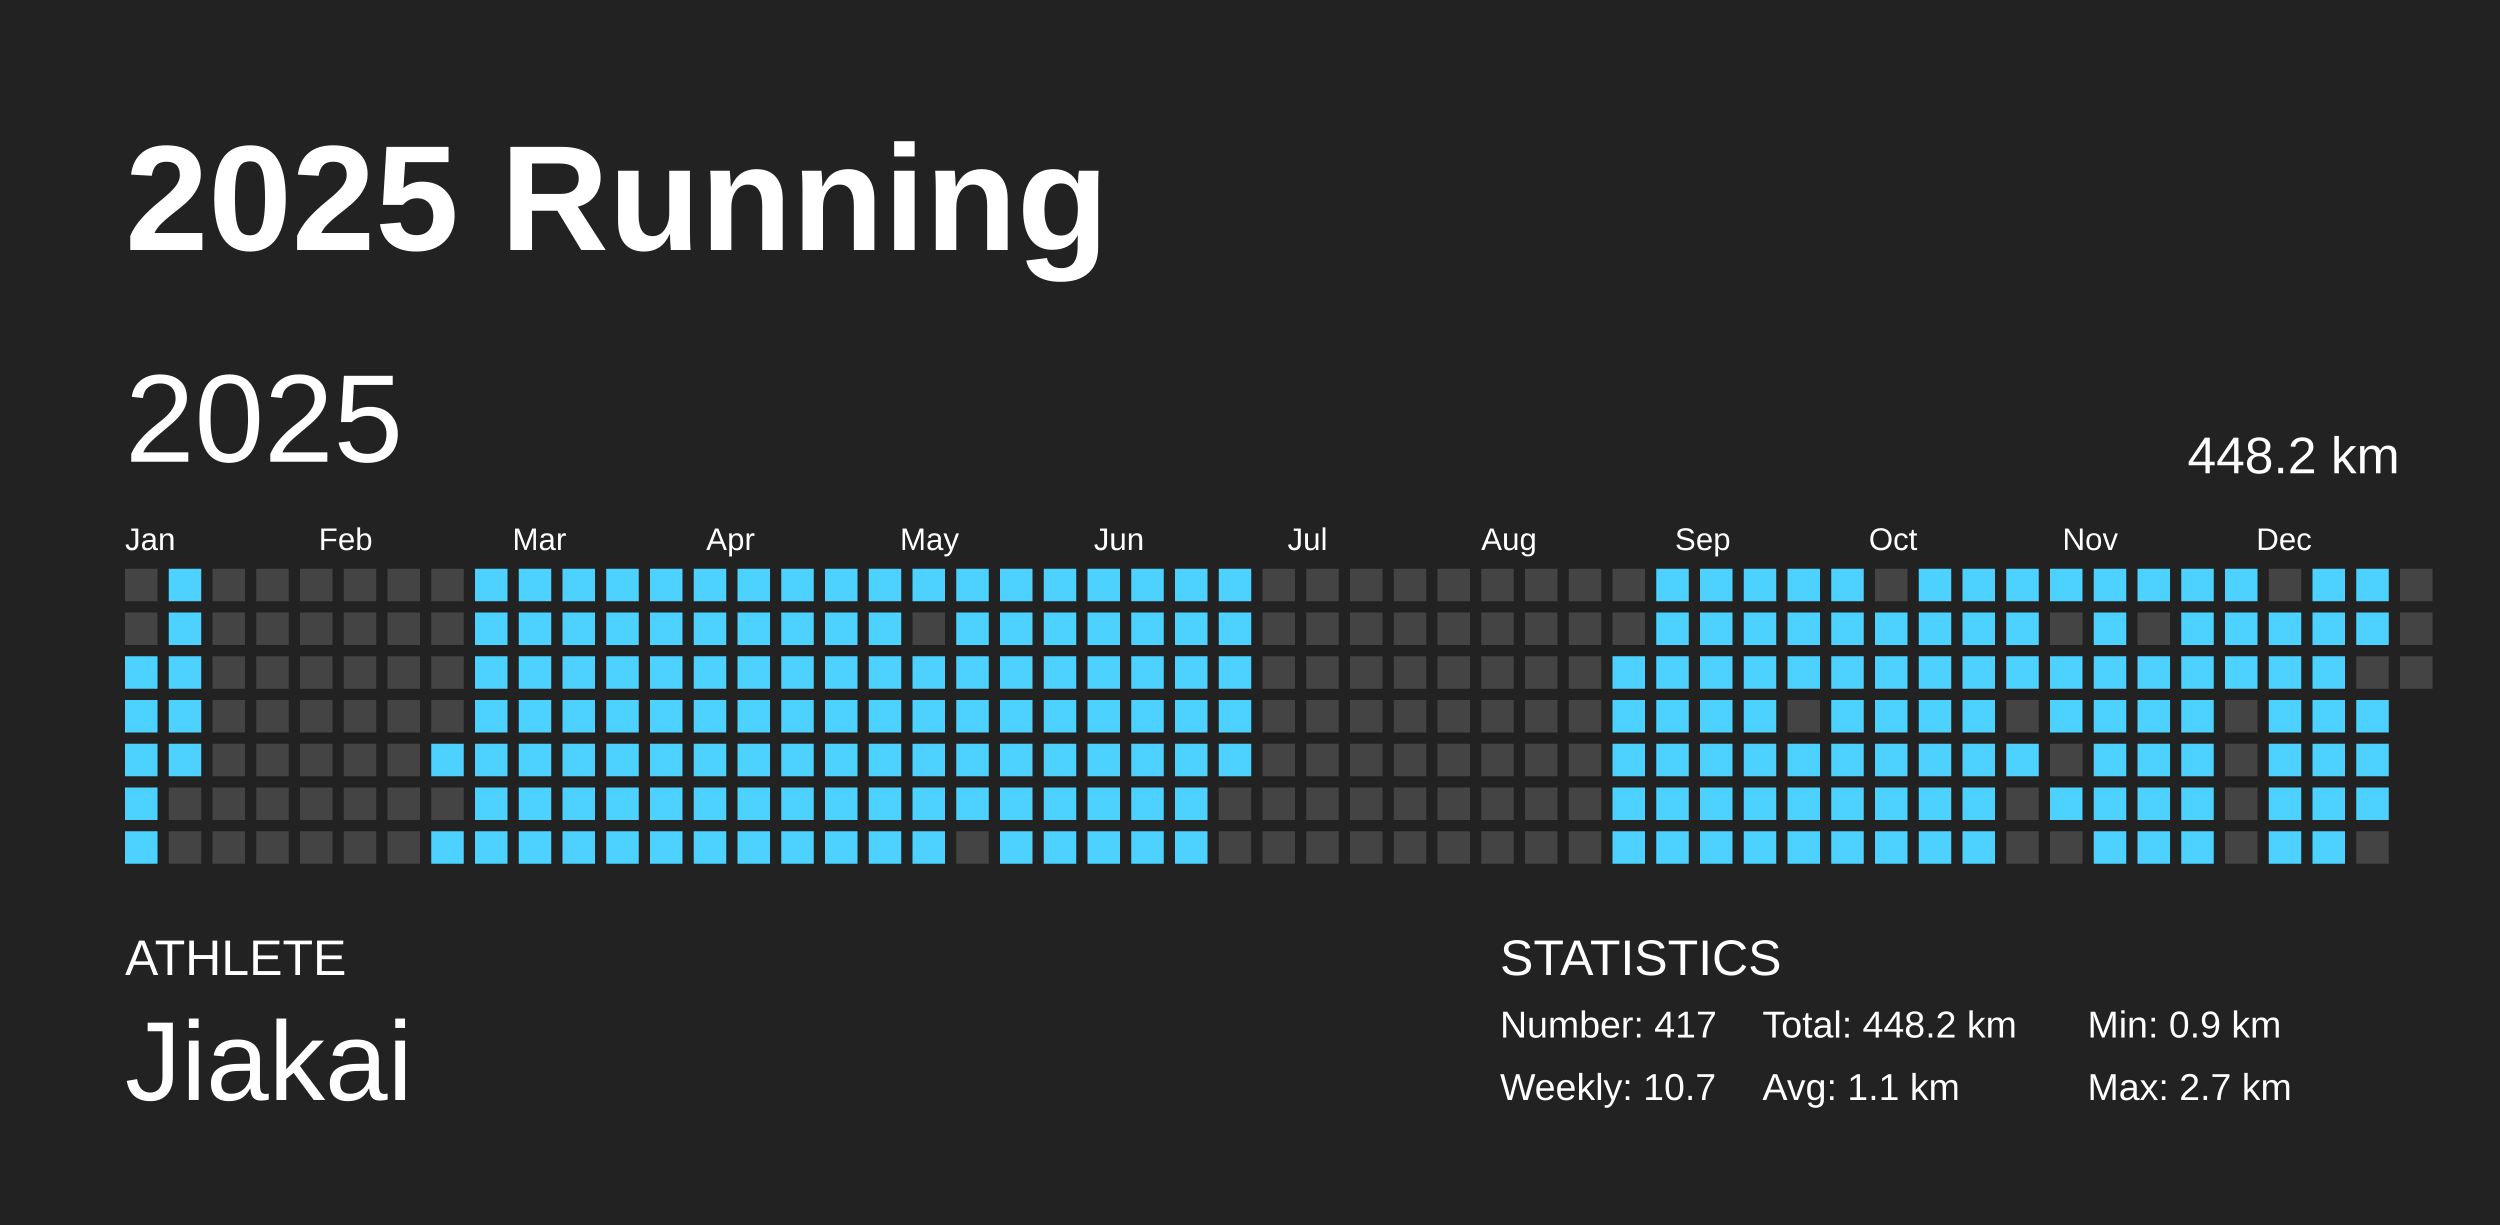
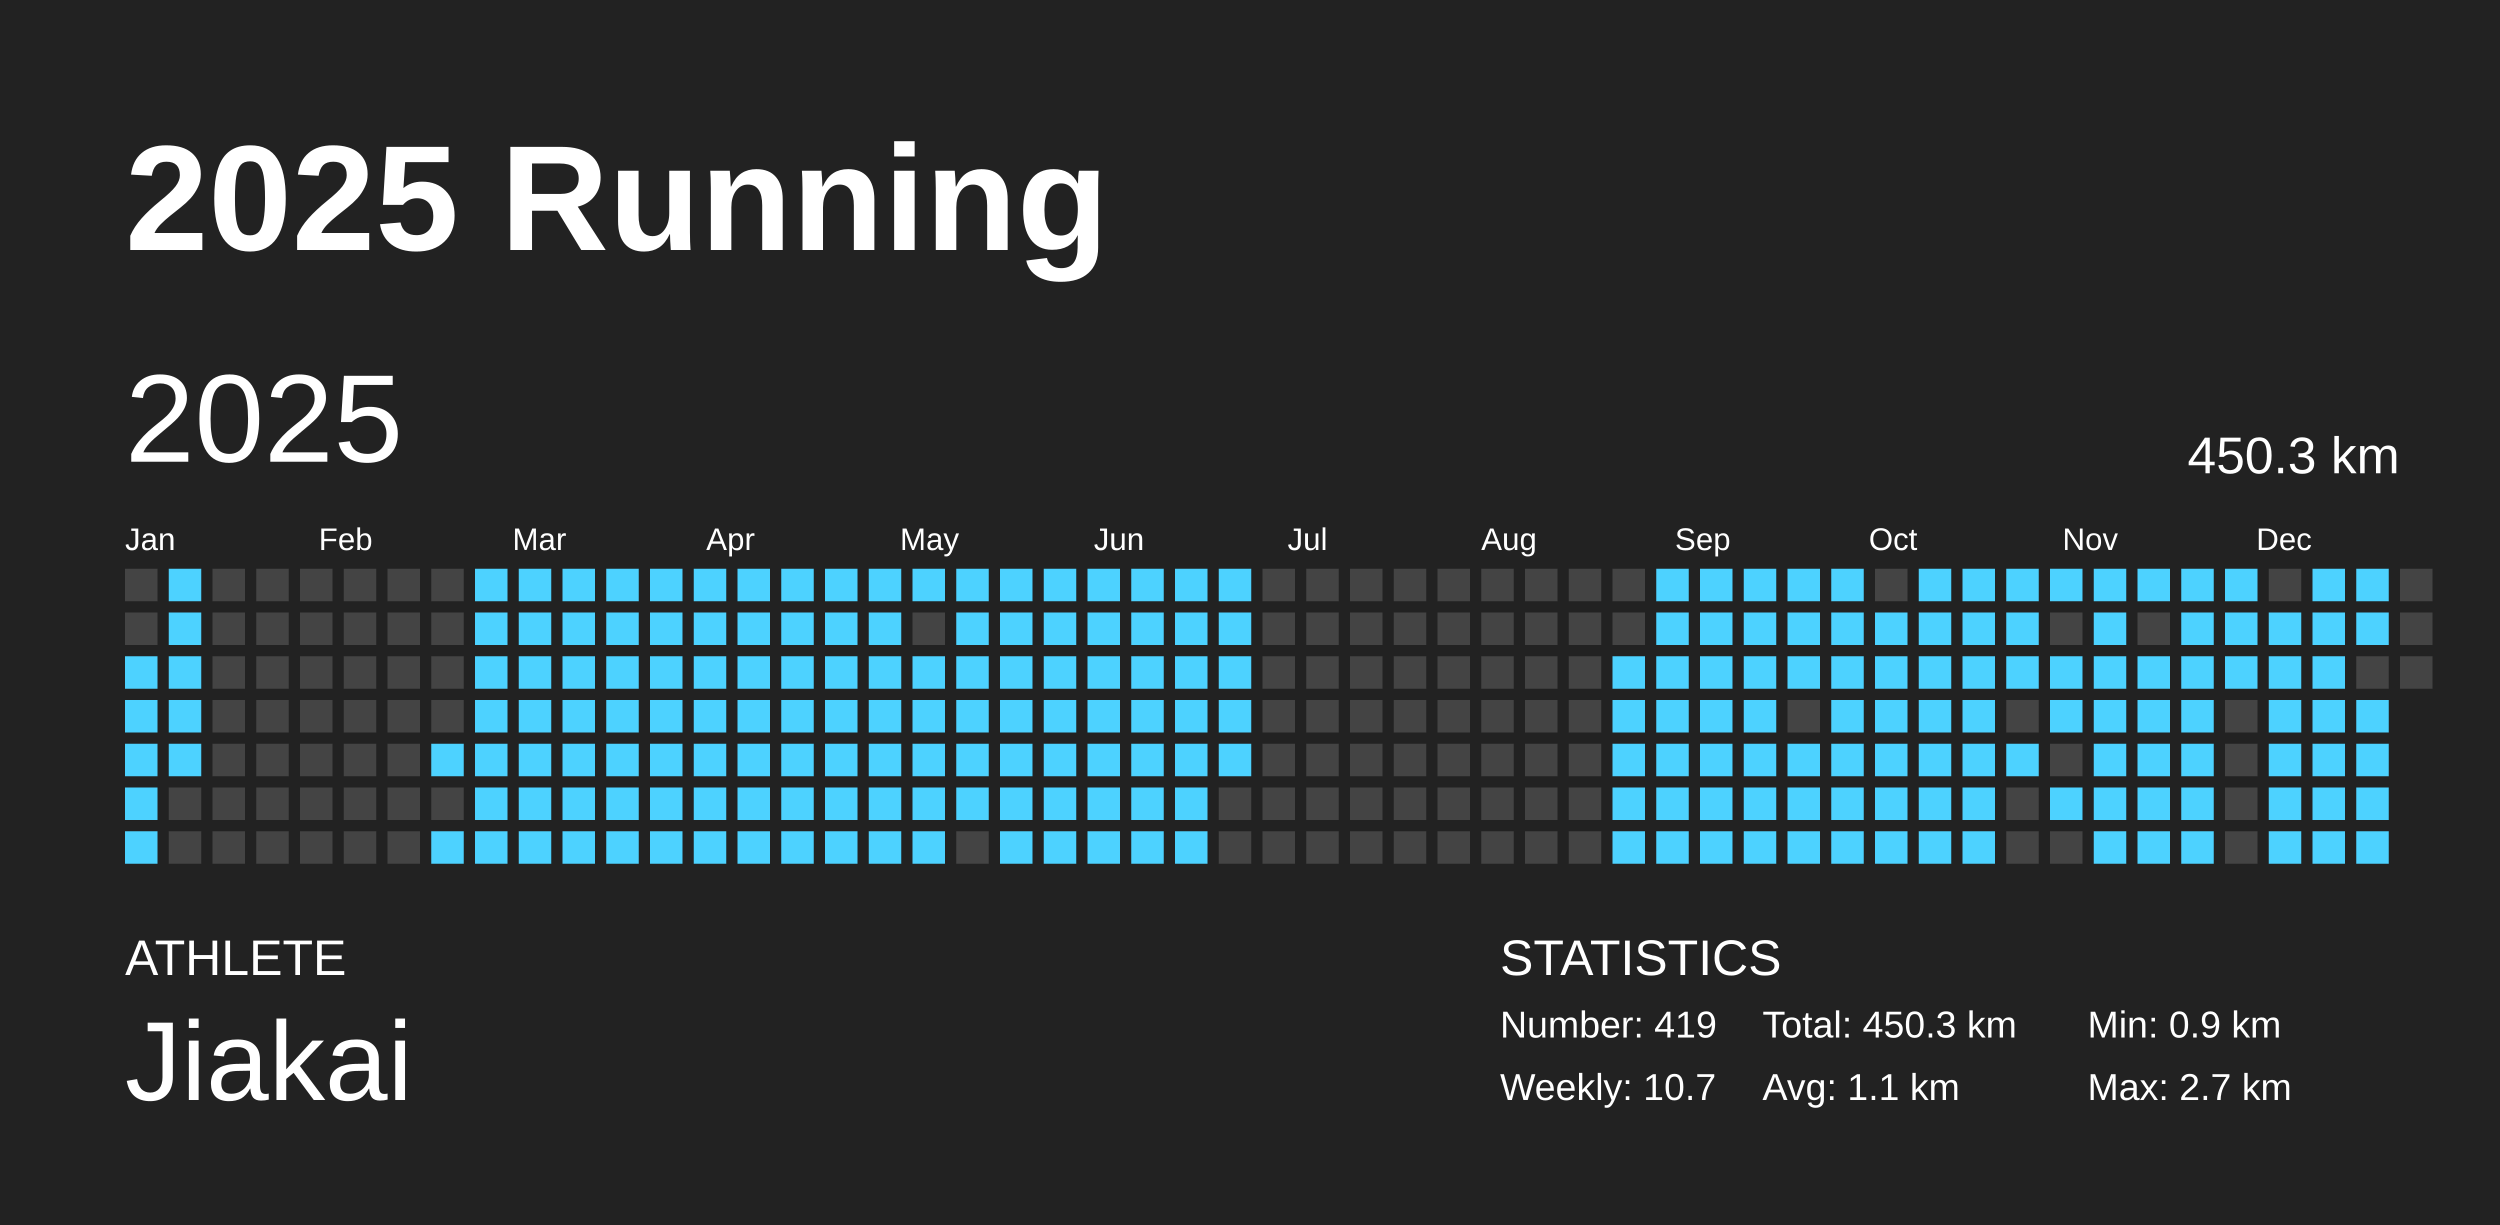
<svg xmlns="http://www.w3.org/2000/svg" baseProfile="full" height="98mm" version="1.1" viewBox="0,0,200,98" width="200mm">
  <defs />
  <rect fill="#222222" height="98" width="200" x="0" y="0" />
  <text fill="#FFFFFF" style="font-size:12px; font-family:Arial; font-weight:bold;" x="10" y="20">2025 Running</text>
  <text fill="#FFFFFF" style="font-size:4px; font-family:Arial" x="10" y="78">ATHLETE</text>
  <text fill="#FFFFFF" style="font-size:9px; font-family:Arial" x="10" y="88">Jiakai</text>
  <text fill="#FFFFFF" style="font-size:4px; font-family:Arial" x="120" y="78">STATISTICS</text>
-   <text fill="#FFFFFF" style="font-size:3px; font-family:Arial" x="120" y="83">Number: 417</text>
+   <text fill="#FFFFFF" style="font-size:3px; font-family:Arial" x="120" y="83">Number: 419</text>
  <text fill="#FFFFFF" style="font-size:3px; font-family:Arial" x="120" y="88">Weekly: 10.7</text>
-   <text fill="#FFFFFF" style="font-size:3px; font-family:Arial" x="141" y="83">Total: 448.2 km</text>
+   <text fill="#FFFFFF" style="font-size:3px; font-family:Arial" x="141" y="83">Total: 450.3 km</text>
  <text fill="#FFFFFF" style="font-size:3px; font-family:Arial" x="141" y="88">Avg: 1.1 km</text>
  <text fill="#FFFFFF" style="font-size:3px; font-family:Arial" x="167" y="83">Min: 0.9 km</text>
  <text fill="#FFFFFF" style="font-size:3px; font-family:Arial" x="167" y="88">Max: 2.7 km</text>
  <text dominant-baseline="hanging" fill="#FFFFFF" style="font-size:10.0px; font-family:Arial;" x="10" y="30">2025</text>
-   <text dominant-baseline="hanging" fill="#FFFFFF" style="font-size:4.125px; font-family:Arial;" x="175" y="35">448.2 km</text>
+   <text dominant-baseline="hanging" fill="#FFFFFF" style="font-size:4.125px; font-family:Arial;" x="175" y="35">450.3 km</text>
  <text fill="#FFFFFF" style="font-size:2.5px; font-family:Arial" x="10.0" y="44">Jan</text>
  <text fill="#FFFFFF" style="font-size:2.5px; font-family:Arial" x="25.5" y="44">Feb</text>
  <text fill="#FFFFFF" style="font-size:2.5px; font-family:Arial" x="41.0" y="44">Mar</text>
  <text fill="#FFFFFF" style="font-size:2.5px; font-family:Arial" x="56.5" y="44">Apr</text>
  <text fill="#FFFFFF" style="font-size:2.5px; font-family:Arial" x="72.0" y="44">May</text>
  <text fill="#FFFFFF" style="font-size:2.5px; font-family:Arial" x="87.5" y="44">Jun</text>
  <text fill="#FFFFFF" style="font-size:2.5px; font-family:Arial" x="103.0" y="44">Jul</text>
  <text fill="#FFFFFF" style="font-size:2.5px; font-family:Arial" x="118.5" y="44">Aug</text>
  <text fill="#FFFFFF" style="font-size:2.5px; font-family:Arial" x="134.0" y="44">Sep</text>
  <text fill="#FFFFFF" style="font-size:2.5px; font-family:Arial" x="149.5" y="44">Oct</text>
  <text fill="#FFFFFF" style="font-size:2.5px; font-family:Arial" x="165.0" y="44">Nov</text>
  <text fill="#FFFFFF" style="font-size:2.5px; font-family:Arial" x="180.5" y="44">Dec</text>
  <rect fill="#444444" height="2.6" width="2.6" x="10.0" y="45.5" />
  <rect fill="#444444" height="2.6" width="2.6" x="10.0" y="49.0" />
  <rect fill="#4dd2ff" height="2.6" width="2.6" x="10.0" y="52.5" />
  <rect fill="#4dd2ff" height="2.6" width="2.6" x="10.0" y="56.0" />
  <rect fill="#4dd2ff" height="2.6" width="2.6" x="10.0" y="59.5" />
  <rect fill="#4dd2ff" height="2.6" width="2.6" x="10.0" y="63.0" />
  <rect fill="#4dd2ff" height="2.6" width="2.6" x="10.0" y="66.5" />
  <rect fill="#4dd2ff" height="2.6" width="2.6" x="13.5" y="45.5" />
  <rect fill="#4dd2ff" height="2.6" width="2.6" x="13.5" y="49.0" />
  <rect fill="#4dd2ff" height="2.6" width="2.6" x="13.5" y="52.5" />
  <rect fill="#4dd2ff" height="2.6" width="2.6" x="13.5" y="56.0" />
  <rect fill="#4dd2ff" height="2.6" width="2.6" x="13.5" y="59.5" />
  <rect fill="#444444" height="2.6" width="2.6" x="13.5" y="63.0" />
  <rect fill="#444444" height="2.6" width="2.6" x="13.5" y="66.5" />
  <rect fill="#444444" height="2.6" width="2.6" x="17.0" y="45.5" />
  <rect fill="#444444" height="2.6" width="2.6" x="17.0" y="49.0" />
  <rect fill="#444444" height="2.6" width="2.6" x="17.0" y="52.5" />
  <rect fill="#444444" height="2.6" width="2.6" x="17.0" y="56.0" />
  <rect fill="#444444" height="2.6" width="2.6" x="17.0" y="59.5" />
  <rect fill="#444444" height="2.6" width="2.6" x="17.0" y="63.0" />
  <rect fill="#444444" height="2.6" width="2.6" x="17.0" y="66.5" />
  <rect fill="#444444" height="2.6" width="2.6" x="20.5" y="45.5" />
  <rect fill="#444444" height="2.6" width="2.6" x="20.5" y="49.0" />
  <rect fill="#444444" height="2.6" width="2.6" x="20.5" y="52.5" />
  <rect fill="#444444" height="2.6" width="2.6" x="20.5" y="56.0" />
  <rect fill="#444444" height="2.6" width="2.6" x="20.5" y="59.5" />
  <rect fill="#444444" height="2.6" width="2.6" x="20.5" y="63.0" />
  <rect fill="#444444" height="2.6" width="2.6" x="20.5" y="66.5" />
  <rect fill="#444444" height="2.6" width="2.6" x="24.0" y="45.5" />
  <rect fill="#444444" height="2.6" width="2.6" x="24.0" y="49.0" />
  <rect fill="#444444" height="2.6" width="2.6" x="24.0" y="52.5" />
  <rect fill="#444444" height="2.6" width="2.6" x="24.0" y="56.0" />
  <rect fill="#444444" height="2.6" width="2.6" x="24.0" y="59.5" />
  <rect fill="#444444" height="2.6" width="2.6" x="24.0" y="63.0" />
  <rect fill="#444444" height="2.6" width="2.6" x="24.0" y="66.5" />
  <rect fill="#444444" height="2.6" width="2.6" x="27.5" y="45.5" />
  <rect fill="#444444" height="2.6" width="2.6" x="27.5" y="49.0" />
  <rect fill="#444444" height="2.6" width="2.6" x="27.5" y="52.5" />
  <rect fill="#444444" height="2.6" width="2.6" x="27.5" y="56.0" />
  <rect fill="#444444" height="2.6" width="2.6" x="27.5" y="59.5" />
  <rect fill="#444444" height="2.6" width="2.6" x="27.5" y="63.0" />
  <rect fill="#444444" height="2.6" width="2.6" x="27.5" y="66.5" />
  <rect fill="#444444" height="2.6" width="2.6" x="31.0" y="45.5" />
  <rect fill="#444444" height="2.6" width="2.6" x="31.0" y="49.0" />
  <rect fill="#444444" height="2.6" width="2.6" x="31.0" y="52.5" />
  <rect fill="#444444" height="2.6" width="2.6" x="31.0" y="56.0" />
  <rect fill="#444444" height="2.6" width="2.6" x="31.0" y="59.5" />
  <rect fill="#444444" height="2.6" width="2.6" x="31.0" y="63.0" />
  <rect fill="#444444" height="2.6" width="2.6" x="31.0" y="66.5" />
  <rect fill="#444444" height="2.6" width="2.6" x="34.5" y="45.5" />
  <rect fill="#444444" height="2.6" width="2.6" x="34.5" y="49.0" />
  <rect fill="#444444" height="2.6" width="2.6" x="34.5" y="52.5" />
  <rect fill="#444444" height="2.6" width="2.6" x="34.5" y="56.0" />
  <rect fill="#4dd2ff" height="2.6" width="2.6" x="34.5" y="59.5" />
  <rect fill="#444444" height="2.6" width="2.6" x="34.5" y="63.0" />
  <rect fill="#4dd2ff" height="2.6" width="2.6" x="34.5" y="66.5" />
  <rect fill="#4dd2ff" height="2.6" width="2.6" x="38.0" y="45.5" />
  <rect fill="#4dd2ff" height="2.6" width="2.6" x="38.0" y="49.0" />
  <rect fill="#4dd2ff" height="2.6" width="2.6" x="38.0" y="52.5" />
  <rect fill="#4dd2ff" height="2.6" width="2.6" x="38.0" y="56.0" />
  <rect fill="#4dd2ff" height="2.6" width="2.6" x="38.0" y="59.5" />
  <rect fill="#4dd2ff" height="2.6" width="2.6" x="38.0" y="63.0" />
  <rect fill="#4dd2ff" height="2.6" width="2.6" x="38.0" y="66.5" />
  <rect fill="#4dd2ff" height="2.6" width="2.6" x="41.5" y="45.5" />
  <rect fill="#4dd2ff" height="2.6" width="2.6" x="41.5" y="49.0" />
  <rect fill="#4dd2ff" height="2.6" width="2.6" x="41.5" y="52.5" />
  <rect fill="#4dd2ff" height="2.6" width="2.6" x="41.5" y="56.0" />
  <rect fill="#4dd2ff" height="2.6" width="2.6" x="41.5" y="59.5" />
  <rect fill="#4dd2ff" height="2.6" width="2.6" x="41.5" y="63.0" />
  <rect fill="#4dd2ff" height="2.6" width="2.6" x="41.5" y="66.5" />
  <rect fill="#4dd2ff" height="2.6" width="2.6" x="45.0" y="45.5" />
  <rect fill="#4dd2ff" height="2.6" width="2.6" x="45.0" y="49.0" />
  <rect fill="#4dd2ff" height="2.6" width="2.6" x="45.0" y="52.5" />
  <rect fill="#4dd2ff" height="2.6" width="2.6" x="45.0" y="56.0" />
  <rect fill="#4dd2ff" height="2.6" width="2.6" x="45.0" y="59.5" />
  <rect fill="#4dd2ff" height="2.6" width="2.6" x="45.0" y="63.0" />
  <rect fill="#4dd2ff" height="2.6" width="2.6" x="45.0" y="66.5" />
  <rect fill="#4dd2ff" height="2.6" width="2.6" x="48.5" y="45.5" />
  <rect fill="#4dd2ff" height="2.6" width="2.6" x="48.5" y="49.0" />
  <rect fill="#4dd2ff" height="2.6" width="2.6" x="48.5" y="52.5" />
  <rect fill="#4dd2ff" height="2.6" width="2.6" x="48.5" y="56.0" />
  <rect fill="#4dd2ff" height="2.6" width="2.6" x="48.5" y="59.5" />
  <rect fill="#4dd2ff" height="2.6" width="2.6" x="48.5" y="63.0" />
  <rect fill="#4dd2ff" height="2.6" width="2.6" x="48.5" y="66.5" />
  <rect fill="#4dd2ff" height="2.6" width="2.6" x="52.0" y="45.5" />
  <rect fill="#4dd2ff" height="2.6" width="2.6" x="52.0" y="49.0" />
  <rect fill="#4dd2ff" height="2.6" width="2.6" x="52.0" y="52.5" />
  <rect fill="#4dd2ff" height="2.6" width="2.6" x="52.0" y="56.0" />
  <rect fill="#4dd2ff" height="2.6" width="2.6" x="52.0" y="59.5" />
  <rect fill="#4dd2ff" height="2.6" width="2.6" x="52.0" y="63.0" />
  <rect fill="#4dd2ff" height="2.6" width="2.6" x="52.0" y="66.5" />
  <rect fill="#4dd2ff" height="2.6" width="2.6" x="55.5" y="45.5" />
  <rect fill="#4dd2ff" height="2.6" width="2.6" x="55.5" y="49.0" />
  <rect fill="#4dd2ff" height="2.6" width="2.6" x="55.5" y="52.5" />
  <rect fill="#4dd2ff" height="2.6" width="2.6" x="55.5" y="56.0" />
  <rect fill="#4dd2ff" height="2.6" width="2.6" x="55.5" y="59.5" />
  <rect fill="#4dd2ff" height="2.6" width="2.6" x="55.5" y="63.0" />
  <rect fill="#4dd2ff" height="2.6" width="2.6" x="55.5" y="66.5" />
  <rect fill="#4dd2ff" height="2.6" width="2.6" x="59.0" y="45.5" />
  <rect fill="#4dd2ff" height="2.6" width="2.6" x="59.0" y="49.0" />
  <rect fill="#4dd2ff" height="2.6" width="2.6" x="59.0" y="52.5" />
  <rect fill="#4dd2ff" height="2.6" width="2.6" x="59.0" y="56.0" />
  <rect fill="#4dd2ff" height="2.6" width="2.6" x="59.0" y="59.5" />
  <rect fill="#4dd2ff" height="2.6" width="2.6" x="59.0" y="63.0" />
  <rect fill="#4dd2ff" height="2.6" width="2.6" x="59.0" y="66.5" />
  <rect fill="#4dd2ff" height="2.6" width="2.6" x="62.5" y="45.5" />
  <rect fill="#4dd2ff" height="2.6" width="2.6" x="62.5" y="49.0" />
  <rect fill="#4dd2ff" height="2.6" width="2.6" x="62.5" y="52.5" />
  <rect fill="#4dd2ff" height="2.6" width="2.6" x="62.5" y="56.0" />
  <rect fill="#4dd2ff" height="2.6" width="2.6" x="62.5" y="59.5" />
  <rect fill="#4dd2ff" height="2.6" width="2.6" x="62.5" y="63.0" />
  <rect fill="#4dd2ff" height="2.6" width="2.6" x="62.5" y="66.5" />
  <rect fill="#4dd2ff" height="2.6" width="2.6" x="66.0" y="45.5" />
  <rect fill="#4dd2ff" height="2.6" width="2.6" x="66.0" y="49.0" />
  <rect fill="#4dd2ff" height="2.6" width="2.6" x="66.0" y="52.5" />
  <rect fill="#4dd2ff" height="2.6" width="2.6" x="66.0" y="56.0" />
  <rect fill="#4dd2ff" height="2.6" width="2.6" x="66.0" y="59.5" />
  <rect fill="#4dd2ff" height="2.6" width="2.6" x="66.0" y="63.0" />
  <rect fill="#4dd2ff" height="2.6" width="2.6" x="66.0" y="66.5" />
  <rect fill="#4dd2ff" height="2.6" width="2.6" x="69.5" y="45.5" />
  <rect fill="#4dd2ff" height="2.6" width="2.6" x="69.5" y="49.0" />
  <rect fill="#4dd2ff" height="2.6" width="2.6" x="69.5" y="52.5" />
  <rect fill="#4dd2ff" height="2.6" width="2.6" x="69.5" y="56.0" />
  <rect fill="#4dd2ff" height="2.6" width="2.6" x="69.5" y="59.5" />
  <rect fill="#4dd2ff" height="2.6" width="2.6" x="69.5" y="63.0" />
  <rect fill="#4dd2ff" height="2.6" width="2.6" x="69.5" y="66.5" />
  <rect fill="#4dd2ff" height="2.6" width="2.6" x="73.0" y="45.5" />
  <rect fill="#444444" height="2.6" width="2.6" x="73.0" y="49.0" />
  <rect fill="#4dd2ff" height="2.6" width="2.6" x="73.0" y="52.5" />
  <rect fill="#4dd2ff" height="2.6" width="2.6" x="73.0" y="56.0" />
  <rect fill="#4dd2ff" height="2.6" width="2.6" x="73.0" y="59.5" />
  <rect fill="#4dd2ff" height="2.6" width="2.6" x="73.0" y="63.0" />
  <rect fill="#4dd2ff" height="2.6" width="2.6" x="73.0" y="66.5" />
  <rect fill="#4dd2ff" height="2.6" width="2.6" x="76.5" y="45.5" />
  <rect fill="#4dd2ff" height="2.6" width="2.6" x="76.5" y="49.0" />
  <rect fill="#4dd2ff" height="2.6" width="2.6" x="76.5" y="52.5" />
  <rect fill="#4dd2ff" height="2.6" width="2.6" x="76.5" y="56.0" />
  <rect fill="#4dd2ff" height="2.6" width="2.6" x="76.5" y="59.5" />
  <rect fill="#4dd2ff" height="2.6" width="2.6" x="76.5" y="63.0" />
  <rect fill="#444444" height="2.6" width="2.6" x="76.5" y="66.5" />
  <rect fill="#4dd2ff" height="2.6" width="2.6" x="80.0" y="45.5" />
  <rect fill="#4dd2ff" height="2.6" width="2.6" x="80.0" y="49.0" />
  <rect fill="#4dd2ff" height="2.6" width="2.6" x="80.0" y="52.5" />
  <rect fill="#4dd2ff" height="2.6" width="2.6" x="80.0" y="56.0" />
  <rect fill="#4dd2ff" height="2.6" width="2.6" x="80.0" y="59.5" />
  <rect fill="#4dd2ff" height="2.6" width="2.6" x="80.0" y="63.0" />
  <rect fill="#4dd2ff" height="2.6" width="2.6" x="80.0" y="66.5" />
  <rect fill="#4dd2ff" height="2.6" width="2.6" x="83.5" y="45.5" />
  <rect fill="#4dd2ff" height="2.6" width="2.6" x="83.5" y="49.0" />
  <rect fill="#4dd2ff" height="2.6" width="2.6" x="83.5" y="52.5" />
  <rect fill="#4dd2ff" height="2.6" width="2.6" x="83.5" y="56.0" />
  <rect fill="#4dd2ff" height="2.6" width="2.6" x="83.5" y="59.5" />
  <rect fill="#4dd2ff" height="2.6" width="2.6" x="83.5" y="63.0" />
  <rect fill="#4dd2ff" height="2.6" width="2.6" x="83.5" y="66.5" />
  <rect fill="#4dd2ff" height="2.6" width="2.6" x="87.0" y="45.5" />
  <rect fill="#4dd2ff" height="2.6" width="2.6" x="87.0" y="49.0" />
  <rect fill="#4dd2ff" height="2.6" width="2.6" x="87.0" y="52.5" />
  <rect fill="#4dd2ff" height="2.6" width="2.6" x="87.0" y="56.0" />
  <rect fill="#4dd2ff" height="2.6" width="2.6" x="87.0" y="59.5" />
  <rect fill="#4dd2ff" height="2.6" width="2.6" x="87.0" y="63.0" />
  <rect fill="#4dd2ff" height="2.6" width="2.6" x="87.0" y="66.5" />
  <rect fill="#4dd2ff" height="2.6" width="2.6" x="90.5" y="45.5" />
  <rect fill="#4dd2ff" height="2.6" width="2.6" x="90.5" y="49.0" />
  <rect fill="#4dd2ff" height="2.6" width="2.6" x="90.5" y="52.5" />
  <rect fill="#4dd2ff" height="2.6" width="2.6" x="90.5" y="56.0" />
  <rect fill="#4dd2ff" height="2.6" width="2.6" x="90.5" y="59.5" />
  <rect fill="#4dd2ff" height="2.6" width="2.6" x="90.5" y="63.0" />
  <rect fill="#4dd2ff" height="2.6" width="2.6" x="90.5" y="66.5" />
  <rect fill="#4dd2ff" height="2.6" width="2.6" x="94.0" y="45.5" />
  <rect fill="#4dd2ff" height="2.6" width="2.6" x="94.0" y="49.0" />
  <rect fill="#4dd2ff" height="2.6" width="2.6" x="94.0" y="52.5" />
  <rect fill="#4dd2ff" height="2.6" width="2.6" x="94.0" y="56.0" />
  <rect fill="#4dd2ff" height="2.6" width="2.6" x="94.0" y="59.5" />
  <rect fill="#4dd2ff" height="2.6" width="2.6" x="94.0" y="63.0" />
  <rect fill="#4dd2ff" height="2.6" width="2.6" x="94.0" y="66.5" />
  <rect fill="#4dd2ff" height="2.6" width="2.6" x="97.5" y="45.5" />
  <rect fill="#4dd2ff" height="2.6" width="2.6" x="97.5" y="49.0" />
  <rect fill="#4dd2ff" height="2.6" width="2.6" x="97.5" y="52.5" />
  <rect fill="#4dd2ff" height="2.6" width="2.6" x="97.5" y="56.0" />
  <rect fill="#4dd2ff" height="2.6" width="2.6" x="97.5" y="59.5" />
  <rect fill="#444444" height="2.6" width="2.6" x="97.5" y="63.0" />
  <rect fill="#444444" height="2.6" width="2.6" x="97.5" y="66.5" />
  <rect fill="#444444" height="2.6" width="2.6" x="101.0" y="45.5" />
  <rect fill="#444444" height="2.6" width="2.6" x="101.0" y="49.0" />
  <rect fill="#444444" height="2.6" width="2.6" x="101.0" y="52.5" />
  <rect fill="#444444" height="2.6" width="2.6" x="101.0" y="56.0" />
  <rect fill="#444444" height="2.6" width="2.6" x="101.0" y="59.5" />
  <rect fill="#444444" height="2.6" width="2.6" x="101.0" y="63.0" />
  <rect fill="#444444" height="2.6" width="2.6" x="101.0" y="66.5" />
  <rect fill="#444444" height="2.6" width="2.6" x="104.5" y="45.5" />
  <rect fill="#444444" height="2.6" width="2.6" x="104.5" y="49.0" />
  <rect fill="#444444" height="2.6" width="2.6" x="104.5" y="52.5" />
  <rect fill="#444444" height="2.6" width="2.6" x="104.5" y="56.0" />
  <rect fill="#444444" height="2.6" width="2.6" x="104.5" y="59.5" />
  <rect fill="#444444" height="2.6" width="2.6" x="104.5" y="63.0" />
  <rect fill="#444444" height="2.6" width="2.6" x="104.5" y="66.5" />
  <rect fill="#444444" height="2.6" width="2.6" x="108.0" y="45.5" />
  <rect fill="#444444" height="2.6" width="2.6" x="108.0" y="49.0" />
  <rect fill="#444444" height="2.6" width="2.6" x="108.0" y="52.5" />
  <rect fill="#444444" height="2.6" width="2.6" x="108.0" y="56.0" />
  <rect fill="#444444" height="2.6" width="2.6" x="108.0" y="59.5" />
  <rect fill="#444444" height="2.6" width="2.6" x="108.0" y="63.0" />
  <rect fill="#444444" height="2.6" width="2.6" x="108.0" y="66.5" />
  <rect fill="#444444" height="2.6" width="2.6" x="111.5" y="45.5" />
  <rect fill="#444444" height="2.6" width="2.6" x="111.5" y="49.0" />
  <rect fill="#444444" height="2.6" width="2.6" x="111.5" y="52.5" />
  <rect fill="#444444" height="2.6" width="2.6" x="111.5" y="56.0" />
  <rect fill="#444444" height="2.6" width="2.6" x="111.5" y="59.5" />
  <rect fill="#444444" height="2.6" width="2.6" x="111.5" y="63.0" />
  <rect fill="#444444" height="2.6" width="2.6" x="111.5" y="66.5" />
  <rect fill="#444444" height="2.6" width="2.6" x="115.0" y="45.5" />
  <rect fill="#444444" height="2.6" width="2.6" x="115.0" y="49.0" />
  <rect fill="#444444" height="2.6" width="2.6" x="115.0" y="52.5" />
  <rect fill="#444444" height="2.6" width="2.6" x="115.0" y="56.0" />
  <rect fill="#444444" height="2.6" width="2.6" x="115.0" y="59.5" />
  <rect fill="#444444" height="2.6" width="2.6" x="115.0" y="63.0" />
  <rect fill="#444444" height="2.6" width="2.6" x="115.0" y="66.5" />
  <rect fill="#444444" height="2.6" width="2.6" x="118.5" y="45.5" />
  <rect fill="#444444" height="2.6" width="2.6" x="118.5" y="49.0" />
  <rect fill="#444444" height="2.6" width="2.6" x="118.5" y="52.5" />
  <rect fill="#444444" height="2.6" width="2.6" x="118.5" y="56.0" />
  <rect fill="#444444" height="2.6" width="2.6" x="118.5" y="59.5" />
  <rect fill="#444444" height="2.6" width="2.6" x="118.5" y="63.0" />
  <rect fill="#444444" height="2.6" width="2.6" x="118.5" y="66.5" />
  <rect fill="#444444" height="2.6" width="2.6" x="122.0" y="45.5" />
  <rect fill="#444444" height="2.6" width="2.6" x="122.0" y="49.0" />
  <rect fill="#444444" height="2.6" width="2.6" x="122.0" y="52.5" />
  <rect fill="#444444" height="2.6" width="2.6" x="122.0" y="56.0" />
  <rect fill="#444444" height="2.6" width="2.6" x="122.0" y="59.5" />
  <rect fill="#444444" height="2.6" width="2.6" x="122.0" y="63.0" />
  <rect fill="#444444" height="2.6" width="2.6" x="122.0" y="66.5" />
  <rect fill="#444444" height="2.6" width="2.6" x="125.5" y="45.5" />
  <rect fill="#444444" height="2.6" width="2.6" x="125.5" y="49.0" />
  <rect fill="#444444" height="2.6" width="2.6" x="125.5" y="52.5" />
  <rect fill="#444444" height="2.6" width="2.6" x="125.5" y="56.0" />
  <rect fill="#444444" height="2.6" width="2.6" x="125.5" y="59.5" />
  <rect fill="#444444" height="2.6" width="2.6" x="125.5" y="63.0" />
  <rect fill="#444444" height="2.6" width="2.6" x="125.5" y="66.5" />
  <rect fill="#444444" height="2.6" width="2.6" x="129.0" y="45.5" />
  <rect fill="#444444" height="2.6" width="2.6" x="129.0" y="49.0" />
  <rect fill="#4dd2ff" height="2.6" width="2.6" x="129.0" y="52.5" />
  <rect fill="#4dd2ff" height="2.6" width="2.6" x="129.0" y="56.0" />
  <rect fill="#4dd2ff" height="2.6" width="2.6" x="129.0" y="59.5" />
  <rect fill="#4dd2ff" height="2.6" width="2.6" x="129.0" y="63.0" />
  <rect fill="#4dd2ff" height="2.6" width="2.6" x="129.0" y="66.5" />
  <rect fill="#4dd2ff" height="2.6" width="2.6" x="132.5" y="45.5" />
  <rect fill="#4dd2ff" height="2.6" width="2.6" x="132.5" y="49.0" />
  <rect fill="#4dd2ff" height="2.6" width="2.6" x="132.5" y="52.5" />
  <rect fill="#4dd2ff" height="2.6" width="2.6" x="132.5" y="56.0" />
  <rect fill="#4dd2ff" height="2.6" width="2.6" x="132.5" y="59.5" />
  <rect fill="#4dd2ff" height="2.6" width="2.6" x="132.5" y="63.0" />
  <rect fill="#4dd2ff" height="2.6" width="2.6" x="132.5" y="66.5" />
  <rect fill="#4dd2ff" height="2.6" width="2.6" x="136.0" y="45.5" />
  <rect fill="#4dd2ff" height="2.6" width="2.6" x="136.0" y="49.0" />
  <rect fill="#4dd2ff" height="2.6" width="2.6" x="136.0" y="52.5" />
  <rect fill="#4dd2ff" height="2.6" width="2.6" x="136.0" y="56.0" />
  <rect fill="#4dd2ff" height="2.6" width="2.6" x="136.0" y="59.5" />
  <rect fill="#4dd2ff" height="2.6" width="2.6" x="136.0" y="63.0" />
  <rect fill="#4dd2ff" height="2.6" width="2.6" x="136.0" y="66.5" />
  <rect fill="#4dd2ff" height="2.6" width="2.6" x="139.5" y="45.5" />
  <rect fill="#4dd2ff" height="2.6" width="2.6" x="139.5" y="49.0" />
  <rect fill="#4dd2ff" height="2.6" width="2.6" x="139.5" y="52.5" />
  <rect fill="#4dd2ff" height="2.6" width="2.6" x="139.5" y="56.0" />
  <rect fill="#4dd2ff" height="2.6" width="2.6" x="139.5" y="59.5" />
  <rect fill="#4dd2ff" height="2.6" width="2.6" x="139.5" y="63.0" />
  <rect fill="#4dd2ff" height="2.6" width="2.6" x="139.5" y="66.5" />
  <rect fill="#4dd2ff" height="2.6" width="2.6" x="143.0" y="45.5" />
  <rect fill="#4dd2ff" height="2.6" width="2.6" x="143.0" y="49.0" />
  <rect fill="#4dd2ff" height="2.6" width="2.6" x="143.0" y="52.5" />
  <rect fill="#444444" height="2.6" width="2.6" x="143.0" y="56.0" />
  <rect fill="#4dd2ff" height="2.6" width="2.6" x="143.0" y="59.5" />
  <rect fill="#4dd2ff" height="2.6" width="2.6" x="143.0" y="63.0" />
  <rect fill="#4dd2ff" height="2.6" width="2.6" x="143.0" y="66.5" />
  <rect fill="#4dd2ff" height="2.6" width="2.6" x="146.5" y="45.5" />
  <rect fill="#4dd2ff" height="2.6" width="2.6" x="146.5" y="49.0" />
  <rect fill="#4dd2ff" height="2.6" width="2.6" x="146.5" y="52.5" />
  <rect fill="#4dd2ff" height="2.6" width="2.6" x="146.5" y="56.0" />
  <rect fill="#4dd2ff" height="2.6" width="2.6" x="146.5" y="59.5" />
  <rect fill="#4dd2ff" height="2.6" width="2.6" x="146.5" y="63.0" />
  <rect fill="#4dd2ff" height="2.6" width="2.6" x="146.5" y="66.5" />
  <rect fill="#444444" height="2.6" width="2.6" x="150.0" y="45.5" />
  <rect fill="#4dd2ff" height="2.6" width="2.6" x="150.0" y="49.0" />
  <rect fill="#4dd2ff" height="2.6" width="2.6" x="150.0" y="52.5" />
  <rect fill="#4dd2ff" height="2.6" width="2.6" x="150.0" y="56.0" />
  <rect fill="#4dd2ff" height="2.6" width="2.6" x="150.0" y="59.5" />
  <rect fill="#4dd2ff" height="2.6" width="2.6" x="150.0" y="63.0" />
  <rect fill="#4dd2ff" height="2.6" width="2.6" x="150.0" y="66.5" />
  <rect fill="#4dd2ff" height="2.6" width="2.6" x="153.5" y="45.5" />
  <rect fill="#4dd2ff" height="2.6" width="2.6" x="153.5" y="49.0" />
  <rect fill="#4dd2ff" height="2.6" width="2.6" x="153.5" y="52.5" />
  <rect fill="#4dd2ff" height="2.6" width="2.6" x="153.5" y="56.0" />
  <rect fill="#4dd2ff" height="2.6" width="2.6" x="153.5" y="59.5" />
  <rect fill="#4dd2ff" height="2.6" width="2.6" x="153.5" y="63.0" />
  <rect fill="#4dd2ff" height="2.6" width="2.6" x="153.5" y="66.5" />
  <rect fill="#4dd2ff" height="2.6" width="2.6" x="157.0" y="45.5" />
  <rect fill="#4dd2ff" height="2.6" width="2.6" x="157.0" y="49.0" />
  <rect fill="#4dd2ff" height="2.6" width="2.6" x="157.0" y="52.5" />
  <rect fill="#4dd2ff" height="2.6" width="2.6" x="157.0" y="56.0" />
  <rect fill="#4dd2ff" height="2.6" width="2.6" x="157.0" y="59.5" />
  <rect fill="#4dd2ff" height="2.6" width="2.6" x="157.0" y="63.0" />
  <rect fill="#4dd2ff" height="2.6" width="2.6" x="157.0" y="66.5" />
  <rect fill="#4dd2ff" height="2.6" width="2.6" x="160.5" y="45.5" />
  <rect fill="#4dd2ff" height="2.6" width="2.6" x="160.5" y="49.0" />
  <rect fill="#4dd2ff" height="2.6" width="2.6" x="160.5" y="52.5" />
  <rect fill="#444444" height="2.6" width="2.6" x="160.5" y="56.0" />
  <rect fill="#4dd2ff" height="2.6" width="2.6" x="160.5" y="59.5" />
  <rect fill="#444444" height="2.6" width="2.6" x="160.5" y="63.0" />
  <rect fill="#444444" height="2.6" width="2.6" x="160.5" y="66.5" />
  <rect fill="#4dd2ff" height="2.6" width="2.6" x="164.0" y="45.5" />
  <rect fill="#444444" height="2.6" width="2.6" x="164.0" y="49.0" />
  <rect fill="#4dd2ff" height="2.6" width="2.6" x="164.0" y="52.5" />
  <rect fill="#4dd2ff" height="2.6" width="2.6" x="164.0" y="56.0" />
  <rect fill="#444444" height="2.6" width="2.6" x="164.0" y="59.5" />
  <rect fill="#4dd2ff" height="2.6" width="2.6" x="164.0" y="63.0" />
  <rect fill="#444444" height="2.6" width="2.6" x="164.0" y="66.5" />
  <rect fill="#4dd2ff" height="2.6" width="2.6" x="167.5" y="45.5" />
  <rect fill="#4dd2ff" height="2.6" width="2.6" x="167.5" y="49.0" />
  <rect fill="#4dd2ff" height="2.6" width="2.6" x="167.5" y="52.5" />
  <rect fill="#4dd2ff" height="2.6" width="2.6" x="167.5" y="56.0" />
  <rect fill="#4dd2ff" height="2.6" width="2.6" x="167.5" y="59.5" />
  <rect fill="#4dd2ff" height="2.6" width="2.6" x="167.5" y="63.0" />
  <rect fill="#4dd2ff" height="2.6" width="2.6" x="167.5" y="66.5" />
  <rect fill="#4dd2ff" height="2.6" width="2.6" x="171.0" y="45.5" />
  <rect fill="#444444" height="2.6" width="2.6" x="171.0" y="49.0" />
  <rect fill="#4dd2ff" height="2.6" width="2.6" x="171.0" y="52.5" />
  <rect fill="#4dd2ff" height="2.6" width="2.6" x="171.0" y="56.0" />
  <rect fill="#4dd2ff" height="2.6" width="2.6" x="171.0" y="59.5" />
  <rect fill="#4dd2ff" height="2.6" width="2.6" x="171.0" y="63.0" />
  <rect fill="#4dd2ff" height="2.6" width="2.6" x="171.0" y="66.5" />
  <rect fill="#4dd2ff" height="2.6" width="2.6" x="174.5" y="45.5" />
  <rect fill="#4dd2ff" height="2.6" width="2.6" x="174.5" y="49.0" />
  <rect fill="#4dd2ff" height="2.6" width="2.6" x="174.5" y="52.5" />
  <rect fill="#4dd2ff" height="2.6" width="2.6" x="174.5" y="56.0" />
  <rect fill="#4dd2ff" height="2.6" width="2.6" x="174.5" y="59.5" />
  <rect fill="#4dd2ff" height="2.6" width="2.6" x="174.5" y="63.0" />
  <rect fill="#4dd2ff" height="2.6" width="2.6" x="174.5" y="66.5" />
  <rect fill="#4dd2ff" height="2.6" width="2.6" x="178.0" y="45.5" />
  <rect fill="#4dd2ff" height="2.6" width="2.6" x="178.0" y="49.0" />
  <rect fill="#4dd2ff" height="2.6" width="2.6" x="178.0" y="52.5" />
  <rect fill="#444444" height="2.6" width="2.6" x="178.0" y="56.0" />
  <rect fill="#444444" height="2.6" width="2.6" x="178.0" y="59.5" />
  <rect fill="#444444" height="2.6" width="2.6" x="178.0" y="63.0" />
  <rect fill="#444444" height="2.6" width="2.6" x="178.0" y="66.5" />
  <rect fill="#444444" height="2.6" width="2.6" x="181.5" y="45.5" />
  <rect fill="#4dd2ff" height="2.6" width="2.6" x="181.5" y="49.0" />
  <rect fill="#4dd2ff" height="2.6" width="2.6" x="181.5" y="52.5" />
  <rect fill="#4dd2ff" height="2.6" width="2.6" x="181.5" y="56.0" />
  <rect fill="#4dd2ff" height="2.6" width="2.6" x="181.5" y="59.5" />
  <rect fill="#4dd2ff" height="2.6" width="2.6" x="181.5" y="63.0" />
  <rect fill="#4dd2ff" height="2.6" width="2.6" x="181.5" y="66.5" />
  <rect fill="#4dd2ff" height="2.6" width="2.6" x="185.0" y="45.5" />
  <rect fill="#4dd2ff" height="2.6" width="2.6" x="185.0" y="49.0" />
  <rect fill="#4dd2ff" height="2.6" width="2.6" x="185.0" y="52.5" />
  <rect fill="#4dd2ff" height="2.6" width="2.6" x="185.0" y="56.0" />
  <rect fill="#4dd2ff" height="2.6" width="2.6" x="185.0" y="59.5" />
  <rect fill="#4dd2ff" height="2.6" width="2.6" x="185.0" y="63.0" />
  <rect fill="#4dd2ff" height="2.6" width="2.6" x="185.0" y="66.5" />
  <rect fill="#4dd2ff" height="2.6" width="2.6" x="188.5" y="45.5" />
  <rect fill="#4dd2ff" height="2.6" width="2.6" x="188.5" y="49.0" />
  <rect fill="#444444" height="2.6" width="2.6" x="188.5" y="52.5" />
  <rect fill="#4dd2ff" height="2.6" width="2.6" x="188.5" y="56.0" />
  <rect fill="#4dd2ff" height="2.6" width="2.6" x="188.5" y="59.5" />
  <rect fill="#4dd2ff" height="2.6" width="2.6" x="188.5" y="63.0" />
-   <rect fill="#444444" height="2.6" width="2.6" x="188.5" y="66.5" />
+   <rect fill="#4dd2ff" height="2.6" width="2.6" x="188.5" y="66.5" />
  <rect fill="#444444" height="2.6" width="2.6" x="192.0" y="45.5" />
  <rect fill="#444444" height="2.6" width="2.6" x="192.0" y="49.0" />
  <rect fill="#444444" height="2.6" width="2.6" x="192.0" y="52.5" />
</svg>
